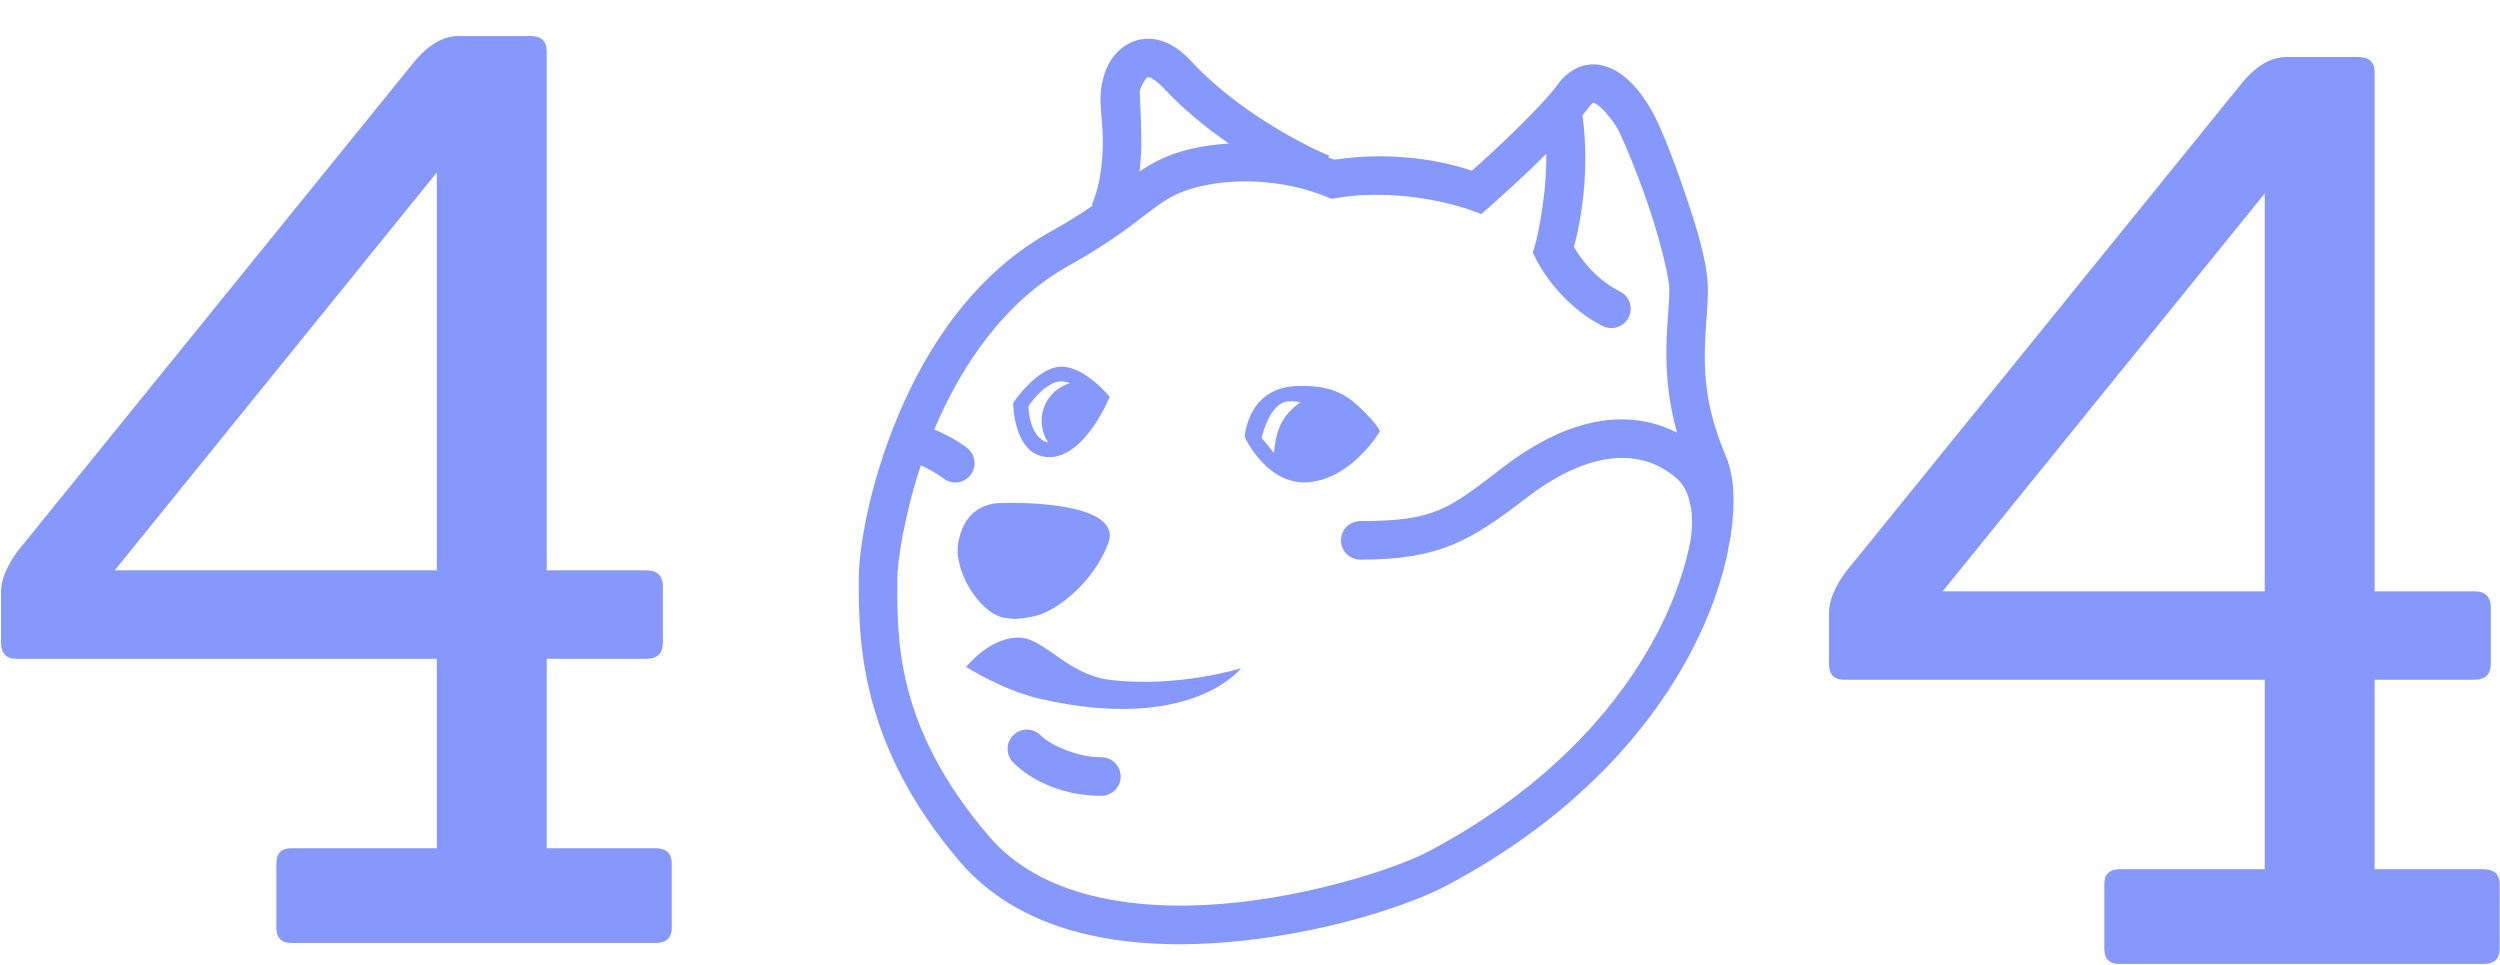
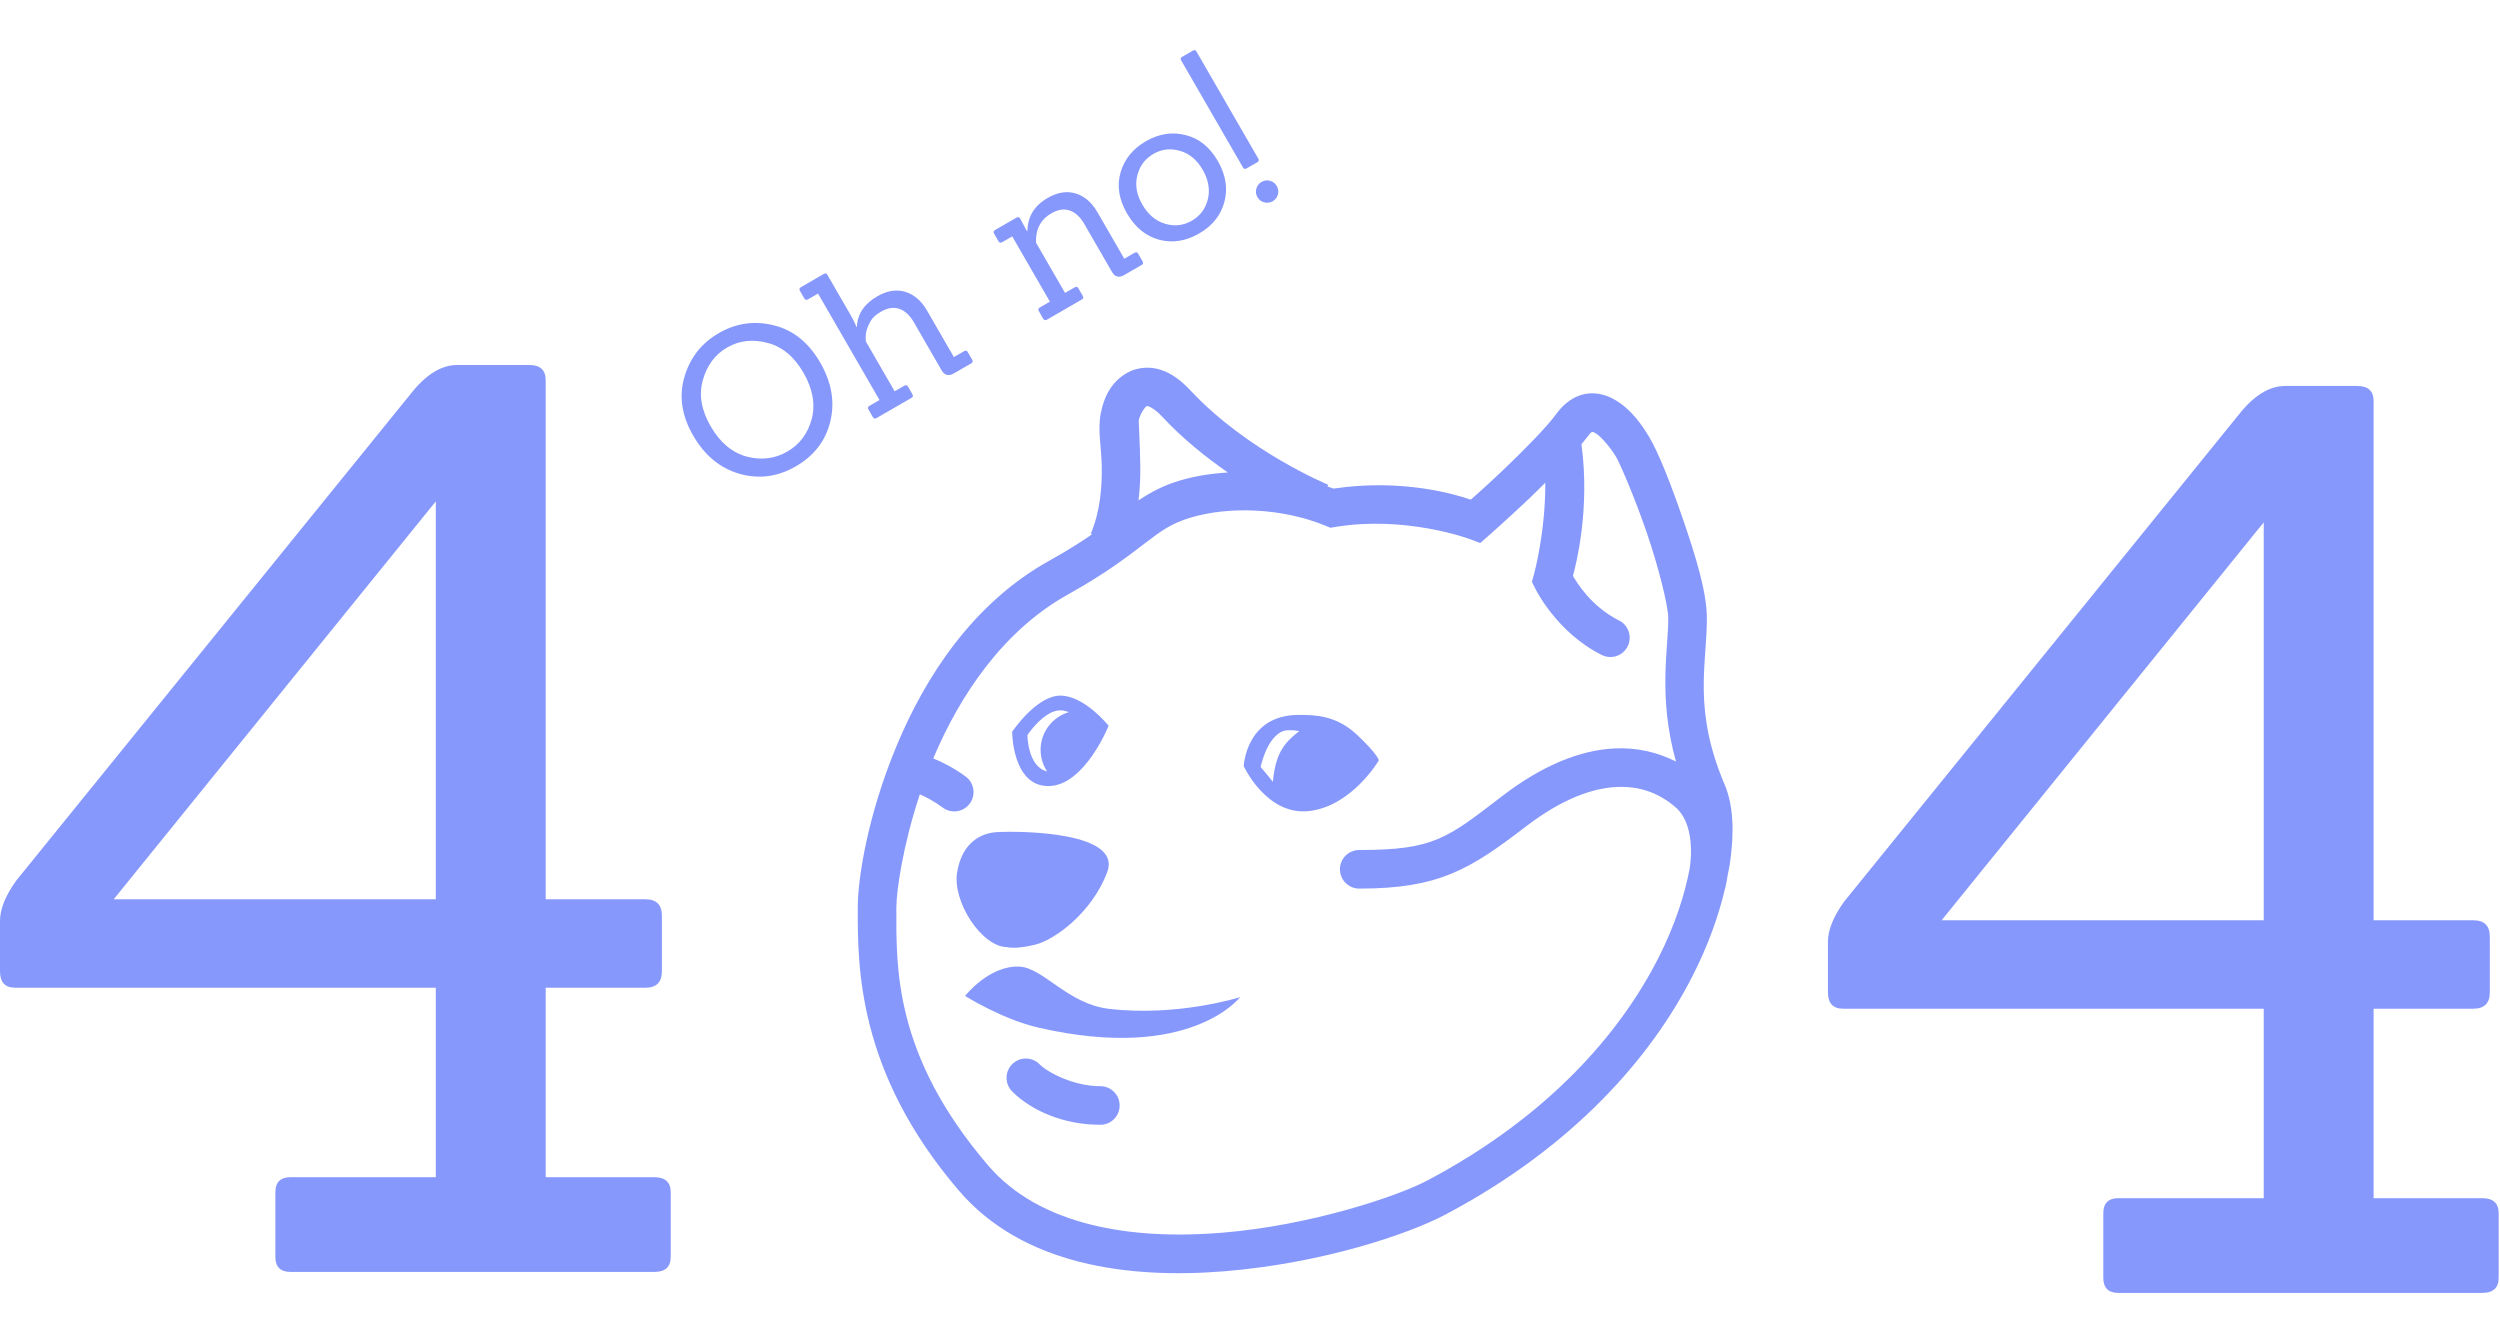
- <svg xmlns="http://www.w3.org/2000/svg" width="570" height="220" viewBox="0 0 570 220" fill="none">
-   <path d="M261.095 8.86C259.861 8.95 258.672 9.266 257.649 9.78C253.559 11.836 251.917 15.681 251.23 19.121C250.436 23.096 251.347 26.553 251.427 31.35C251.507 36.147 251.073 41.575 248.935 46.707L249.219 46.827C246.645 48.603 243.559 50.563 239.534 52.8C221.972 62.558 211.138 79.434 204.617 95.141C198.096 110.848 195.8 125.143 195.8 132C195.8 145.091 195.551 169.275 218.857 196.462C233.469 213.509 257.554 216.62 279.383 214.852C301.212 213.085 321.026 206.57 329.863 201.884C359.238 186.307 376.767 165.917 386.143 147.503C389.735 140.448 392.114 133.7 393.542 127.574C393.548 127.554 393.554 127.534 393.559 127.514C393.581 127.443 393.601 127.371 393.62 127.299C393.62 127.299 393.907 126.161 394.17 124.394C394.307 123.65 394.5 122.865 394.608 122.143C395.72 114.692 395.44 108.567 393.448 103.881C386.166 86.749 389.4 76.485 389.4 66C389.4 60.009 386.836 51.805 384.02 43.587C381.205 35.37 378.373 28.18 376.252 24.647C374.562 21.832 372.239 18.423 368.534 16.216C366.682 15.113 364.228 14.318 361.608 14.824C358.988 15.33 356.698 17.086 355.016 19.439C353.048 22.194 347.587 27.775 342.822 32.287C338.955 35.948 336.747 37.882 335.577 38.921C332.113 37.744 320.082 34.057 304.296 36.395C303.832 36.219 303.355 36.085 302.887 35.922L303.05 35.518C303.05 35.518 284.667 27.955 271.648 14.008C269.484 11.689 267.279 10.086 264.834 9.298C263.611 8.905 262.33 8.77 261.095 8.86ZM261.602 17.643C261.744 17.572 261.637 17.508 262.135 17.669C262.633 17.829 263.736 18.425 265.212 20.006C269.962 25.095 275.21 29.276 280.182 32.725C276.343 32.957 272.611 33.55 269.148 34.59C265.368 35.724 262.497 37.29 259.823 39.084C260.15 36.282 260.259 33.602 260.219 31.204C260.128 25.795 259.837 20.987 259.866 20.84C260.169 19.325 261.319 17.785 261.602 17.643ZM363.275 23.47C363.257 23.473 363.405 23.406 364.031 23.779C365.283 24.525 367.422 27.036 368.706 29.176C369.56 30.597 372.991 38.554 375.693 46.441C378.395 54.327 380.6 63.191 380.6 66C380.6 73.081 378.253 83.924 382.353 98.63C378.238 96.542 373.477 95.375 368.251 95.648C360.5 96.054 351.943 99.448 342.727 106.511C330.168 116.135 327.208 118.8 310.2 118.8C309.617 118.792 309.038 118.899 308.497 119.117C307.956 119.334 307.464 119.657 307.048 120.066C306.633 120.476 306.303 120.964 306.078 121.502C305.853 122.04 305.737 122.617 305.737 123.2C305.737 123.783 305.853 124.36 306.078 124.898C306.303 125.436 306.633 125.924 307.048 126.333C307.464 126.743 307.956 127.066 308.497 127.283C309.038 127.5 309.617 127.608 310.2 127.6C328.392 127.6 335.447 123.164 348.073 113.489C356.281 107.198 363.182 104.729 368.706 104.44C374.231 104.15 378.554 105.916 382.155 108.96C384.758 111.16 385.693 114.878 385.773 118.516C385.811 120.246 385.657 121.789 385.49 122.959C384.364 128.956 382.128 135.983 378.297 143.507C369.738 160.317 353.589 179.346 325.738 194.116C318.915 197.733 299.126 204.421 278.67 206.078C258.213 207.735 237.331 204.491 225.543 190.738C203.872 165.459 204.6 145.308 204.6 132C204.6 128.205 206.068 117.795 209.954 106.107C211.32 106.696 213.096 107.609 215.196 109.149C216.137 109.84 217.315 110.128 218.468 109.951C219.622 109.774 220.659 109.145 221.349 108.204C222.04 107.263 222.328 106.085 222.151 104.932C221.974 103.778 221.345 102.741 220.404 102.051C217.648 100.029 215.058 98.759 213.013 97.917C219.082 83.539 228.908 68.773 243.813 60.491C252.576 55.623 257.604 51.661 261.37 48.795C265.137 45.929 267.353 44.318 271.674 43.02C280.456 40.384 292.554 40.795 302.423 44.859L303.583 45.332L304.812 45.126C320.729 42.511 335.251 47.876 335.251 47.876L337.726 48.812L339.711 47.068C339.711 47.068 343.977 43.316 348.872 38.68C350.096 37.521 351.314 36.278 352.559 35.062C352.623 46.363 349.972 55.98 349.972 55.98L349.499 57.63L350.264 59.168C350.264 59.168 355.058 69.149 365.432 74.336C365.949 74.594 366.512 74.749 367.088 74.79C367.665 74.831 368.244 74.758 368.792 74.575C369.34 74.392 369.847 74.103 370.284 73.725C370.72 73.346 371.078 72.885 371.337 72.368C371.595 71.851 371.749 71.288 371.79 70.712C371.831 70.136 371.758 69.557 371.575 69.008C371.392 68.46 371.103 67.953 370.725 67.517C370.346 67.08 369.885 66.722 369.368 66.464C363.047 63.304 359.733 57.807 358.866 56.298C359.63 53.476 362.784 41.059 360.809 26.28C361.271 25.705 361.797 25.102 362.184 24.561C362.98 23.447 363.293 23.466 363.275 23.47ZM242 83.6C236.5 83.6 231 91.85 231 91.85C231 91.85 231 104.225 239.25 104.225C247.5 104.225 253 90.475 253 90.475C253 90.475 247.5 83.6 242 83.6ZM241.991 86.951C242.647 86.951 243.296 87.126 243.934 87.364C240.211 88.468 237.488 91.879 237.488 95.958C237.488 97.775 238.038 99.465 238.966 100.882C234.496 99.808 234.489 92.58 234.489 92.58C234.489 92.58 238.238 86.951 241.991 86.951ZM296.33 88C284.3 88 283.8 99.679 283.8 99.679C283.8 99.679 289.02 111.071 298.762 109.914C308.508 108.761 314.6 98.381 314.6 98.381C314.6 98.381 314.598 97.226 309.727 92.615C304.852 87.999 299.894 88 296.33 88ZM294.018 91.489C294.735 91.489 295.561 91.493 296.45 91.695C292.754 94.573 291.05 97.01 290.443 103.262C288.775 101.128 287.65 99.876 287.65 99.876C287.65 99.876 289.394 91.489 294.018 91.489ZM227.588 114.718C223.985 114.907 219.606 116.998 218.462 123.844C217.327 130.686 224.163 140.946 229.866 140.946C229.866 140.946 231.714 141.518 236.277 140.379C240.839 139.239 249.263 132.97 252.682 123.844C256.105 114.719 233.383 114.419 227.588 114.718ZM232.65 145.389C225.782 145.046 220.275 152.066 220.275 152.066C220.275 152.066 228.611 157.366 237.059 159.311C271.621 167.262 282.975 152.35 282.975 152.35C282.975 152.35 268.712 156.88 253.034 155.005C243.627 153.883 238.137 145.662 232.65 145.389ZM234.102 166.341C233.227 166.344 232.373 166.608 231.65 167.1C230.926 167.591 230.364 168.287 230.038 169.099C229.711 169.91 229.634 170.801 229.816 171.657C229.998 172.513 230.431 173.295 231.06 173.903C235.354 178.173 242.637 181.448 251.049 181.448C251.632 181.457 252.211 181.349 252.752 181.131C253.293 180.914 253.786 180.591 254.201 180.182C254.616 179.772 254.946 179.285 255.171 178.747C255.396 178.209 255.512 177.631 255.512 177.048C255.512 176.465 255.396 175.888 255.171 175.35C254.946 174.812 254.616 174.324 254.201 173.915C253.786 173.505 253.293 173.183 252.752 172.965C252.211 172.748 251.632 172.64 251.049 172.648C245.223 172.648 239.272 169.66 237.265 167.664C236.853 167.243 236.361 166.909 235.818 166.682C235.275 166.454 234.691 166.338 234.102 166.341V166.341Z" fill="#8798FD" />
-   <path d="M149.416 215H66.472C64.168 215 63.016 213.848 63.016 211.544V196.856C63.016 194.552 64.168 193.4 66.472 193.4H99.592V150.2H3.688C1.384 150.2 0.232 148.952 0.232 146.456V134.936C0.232 132.248 1.48 129.176 3.976 125.72L93.832 14.84C97.288 10.424 100.84 8.216 104.488 8.216H120.904C123.4 8.216 124.648 9.368 124.648 11.672V130.04H147.4C149.896 130.04 151.144 131.288 151.144 133.784V146.456C151.144 148.952 149.896 150.2 147.4 150.2H124.648V193.4H149.416C151.912 193.4 153.16 194.552 153.16 196.856V211.544C153.16 213.848 151.912 215 149.416 215ZM99.592 130.04V39.32L26.152 130.04H99.592Z" fill="#8798FD" />
-   <path d="M566.184 219.784H483.24C480.936 219.784 479.784 218.632 479.784 216.328V201.64C479.784 199.336 480.936 198.184 483.24 198.184H516.36V154.984H420.456C418.152 154.984 417 153.736 417 151.24V139.72C417 137.032 418.248 133.96 420.744 130.504L510.6 19.624C514.056 15.208 517.608 13 521.256 13H537.672C540.168 13 541.416 14.152 541.416 16.456V134.824H564.168C566.664 134.824 567.912 136.072 567.912 138.568V151.24C567.912 153.736 566.664 154.984 564.168 154.984H541.416V198.184H566.184C568.68 198.184 569.928 199.336 569.928 201.64V216.328C569.928 218.632 568.68 219.784 566.184 219.784ZM516.36 134.824V44.104L442.92 134.824H516.36Z" fill="#8798FD" />
+ <svg xmlns="http://www.w3.org/2000/svg" width="570" height="306" viewBox="0 0 570 306" fill="none">
+   <path d="M260.863 83.86C259.629 83.95 258.44 84.266 257.417 84.78C253.327 86.836 251.685 90.681 250.998 94.121C250.204 98.097 251.115 101.553 251.195 106.35C251.275 111.147 250.841 116.575 248.703 121.707L248.987 121.827C246.413 123.603 243.327 125.563 239.302 127.8C221.74 137.558 210.906 154.434 204.385 170.141C197.864 185.848 195.568 200.143 195.568 207C195.568 220.091 195.319 244.275 218.625 271.462C233.237 288.509 257.322 291.62 279.151 289.852C300.98 288.085 320.794 281.57 329.631 276.884C359.006 261.307 376.535 240.917 385.911 222.503C389.503 215.448 391.882 208.7 393.31 202.574C393.316 202.554 393.322 202.534 393.327 202.514C393.349 202.443 393.369 202.371 393.388 202.299C393.388 202.299 393.675 201.161 393.938 199.394C394.075 198.65 394.268 197.865 394.376 197.143C395.488 189.692 395.208 183.567 393.216 178.881C385.934 161.749 389.168 151.485 389.168 141C389.168 135.009 386.604 126.805 383.788 118.588C380.973 110.37 378.141 103.18 376.02 99.647C374.33 96.832 372.007 93.423 368.302 91.216C366.45 90.113 363.996 89.318 361.376 89.824C358.756 90.33 356.466 92.086 354.784 94.439C352.816 97.194 347.355 102.775 342.59 107.287C338.723 110.948 336.515 112.882 335.345 113.921C331.881 112.744 319.85 109.057 304.064 111.395C303.6 111.219 303.123 111.085 302.655 110.922L302.818 110.518C302.818 110.518 284.435 102.955 271.416 89.008C269.252 86.689 267.047 85.086 264.602 84.298C263.379 83.905 262.098 83.77 260.863 83.86ZM261.37 92.643C261.512 92.572 261.405 92.508 261.903 92.669C262.401 92.829 263.504 93.425 264.98 95.006C269.73 100.095 274.978 104.276 279.95 107.725C276.111 107.957 272.379 108.55 268.916 109.59C265.136 110.724 262.265 112.29 259.591 114.084C259.918 111.282 260.027 108.602 259.987 106.204C259.896 100.795 259.605 95.987 259.634 95.84C259.937 94.325 261.087 92.785 261.37 92.643ZM363.043 98.469C363.025 98.473 363.173 98.406 363.799 98.779C365.051 99.525 367.19 102.036 368.474 104.176C369.328 105.597 372.759 113.554 375.461 121.441C378.163 129.327 380.368 138.191 380.368 141C380.368 148.081 378.021 158.925 382.121 173.63C378.006 171.542 373.245 170.375 368.019 170.648C360.268 171.054 351.711 174.448 342.495 181.511C329.936 191.135 326.976 193.8 309.968 193.8C309.385 193.792 308.806 193.899 308.265 194.117C307.724 194.334 307.232 194.657 306.816 195.066C306.401 195.476 306.071 195.964 305.846 196.502C305.621 197.04 305.505 197.617 305.505 198.2C305.505 198.783 305.621 199.36 305.846 199.898C306.071 200.436 306.401 200.924 306.816 201.333C307.232 201.743 307.724 202.066 308.265 202.283C308.806 202.5 309.385 202.608 309.968 202.6C328.16 202.6 335.215 198.164 347.841 188.489C356.049 182.198 362.95 179.729 368.474 179.44C373.999 179.15 378.322 180.916 381.923 183.96C384.526 186.16 385.461 189.878 385.541 193.516C385.579 195.246 385.425 196.789 385.258 197.959C384.132 203.956 381.896 210.983 378.065 218.507C369.506 235.317 353.357 254.346 325.506 269.116C318.683 272.733 298.894 279.421 278.438 281.078C257.981 282.735 237.099 279.491 225.311 265.738C203.64 240.459 204.368 220.308 204.368 207C204.368 203.205 205.836 192.795 209.722 181.107C211.088 181.696 212.864 182.609 214.964 184.149C215.905 184.84 217.083 185.128 218.236 184.951C219.39 184.774 220.427 184.145 221.117 183.204C221.808 182.263 222.096 181.085 221.919 179.932C221.742 178.778 221.113 177.741 220.172 177.051C217.416 175.029 214.826 173.759 212.781 172.917C218.85 158.539 228.676 143.773 243.581 135.491C252.344 130.623 257.372 126.661 261.138 123.795C264.905 120.929 267.121 119.318 271.442 118.02C280.224 115.384 292.322 115.795 302.191 119.859L303.351 120.332L304.58 120.126C320.497 117.511 335.019 122.876 335.019 122.876L337.494 123.812L339.479 122.068C339.479 122.068 343.745 118.316 348.64 113.68C349.864 112.521 351.082 111.278 352.327 110.063C352.391 121.363 349.74 130.98 349.74 130.98L349.267 132.63L350.032 134.168C350.032 134.168 354.826 144.149 365.2 149.336C365.717 149.594 366.28 149.749 366.856 149.79C367.433 149.831 368.012 149.758 368.56 149.575C369.108 149.392 369.615 149.103 370.052 148.725C370.488 148.346 370.846 147.885 371.105 147.368C371.363 146.851 371.517 146.288 371.558 145.712C371.599 145.136 371.526 144.557 371.343 144.008C371.16 143.46 370.871 142.953 370.493 142.517C370.114 142.08 369.653 141.722 369.136 141.464C362.815 138.304 359.501 132.807 358.634 131.298C359.398 128.476 362.552 116.06 360.577 101.28C361.039 100.705 361.565 100.102 361.952 99.561C362.748 98.447 363.061 98.466 363.043 98.469ZM241.768 158.6C236.268 158.6 230.768 166.85 230.768 166.85C230.768 166.85 230.768 179.225 239.018 179.225C247.268 179.225 252.768 165.475 252.768 165.475C252.768 165.475 247.268 158.6 241.768 158.6ZM241.759 161.951C242.415 161.951 243.064 162.126 243.702 162.364C239.979 163.468 237.256 166.879 237.256 170.958C237.256 172.775 237.806 174.465 238.734 175.882C234.264 174.808 234.257 167.58 234.257 167.58C234.257 167.58 238.006 161.951 241.759 161.951ZM296.098 163C284.068 163 283.568 174.679 283.568 174.679C283.568 174.679 288.788 186.071 298.53 184.914C308.276 183.761 314.368 173.381 314.368 173.381C314.368 173.381 314.366 172.226 309.495 167.615C304.62 162.999 299.662 163 296.098 163ZM293.786 166.489C294.503 166.489 295.329 166.493 296.218 166.695C292.522 169.573 290.818 172.01 290.211 178.262C288.543 176.128 287.418 174.877 287.418 174.877C287.418 174.877 289.162 166.489 293.786 166.489ZM227.356 189.718C223.753 189.907 219.374 191.998 218.23 198.844C217.095 205.686 223.931 215.946 229.634 215.946C229.634 215.946 231.482 216.518 236.045 215.379C240.607 214.239 249.031 207.97 252.45 198.844C255.873 189.719 233.151 189.419 227.356 189.718ZM232.418 220.389C225.55 220.046 220.043 227.066 220.043 227.066C220.043 227.066 228.379 232.366 236.827 234.311C271.389 242.262 282.743 227.35 282.743 227.35C282.743 227.35 268.48 231.88 252.802 230.005C243.395 228.883 237.905 220.662 232.418 220.389ZM233.87 241.341C232.995 241.344 232.141 241.608 231.418 242.1C230.694 242.591 230.132 243.287 229.806 244.099C229.479 244.91 229.402 245.801 229.584 246.657C229.766 247.513 230.199 248.295 230.828 248.903C235.122 253.173 242.405 256.448 250.817 256.448C251.4 256.457 251.979 256.349 252.52 256.131C253.061 255.914 253.554 255.591 253.969 255.182C254.384 254.772 254.714 254.285 254.939 253.747C255.164 253.209 255.28 252.631 255.28 252.048C255.28 251.465 255.164 250.888 254.939 250.35C254.714 249.812 254.384 249.324 253.969 248.915C253.554 248.505 253.061 248.183 252.52 247.965C251.979 247.748 251.4 247.64 250.817 247.648C244.991 247.648 239.04 244.66 237.033 242.664C236.621 242.243 236.129 241.909 235.586 241.682C235.043 241.454 234.459 241.338 233.87 241.341Z" fill="#8798FD" />
+   <path d="M149.184 290H66.24C63.936 290 62.784 288.848 62.784 286.544V271.856C62.784 269.552 63.936 268.4 66.24 268.4H99.36V225.2H3.456C1.152 225.2 0 223.952 0 221.456V209.936C0 207.248 1.248 204.176 3.744 200.72L93.6 89.84C97.056 85.424 100.608 83.216 104.256 83.216H120.672C123.168 83.216 124.416 84.368 124.416 86.672V205.04H147.168C149.664 205.04 150.912 206.288 150.912 208.784V221.456C150.912 223.952 149.664 225.2 147.168 225.2H124.416V268.4H149.184C151.68 268.4 152.928 269.552 152.928 271.856V286.544C152.928 288.848 151.68 290 149.184 290ZM99.36 205.04V114.32L25.92 205.04H99.36Z" fill="#8798FD" />
+   <path d="M565.952 294.784H483.008C480.704 294.784 479.552 293.632 479.552 291.328V276.64C479.552 274.336 480.704 273.184 483.008 273.184H516.128V229.984H420.224C417.92 229.984 416.768 228.736 416.768 226.24V214.72C416.768 212.032 418.016 208.96 420.512 205.504L510.368 94.624C513.824 90.208 517.376 88 521.024 88H537.44C539.936 88 541.184 89.152 541.184 91.456V209.824H563.936C566.432 209.824 567.68 211.072 567.68 213.568V226.24C567.68 228.736 566.432 229.984 563.936 229.984H541.184V273.184H565.952C568.448 273.184 569.696 274.336 569.696 276.64V291.328C569.696 293.632 568.448 294.784 565.952 294.784ZM516.128 209.824V119.104L442.688 209.824H516.128Z" fill="#8798FD" />
+   <path d="M187.007 82.665C189.631 87.21 190.396 91.702 189.3 96.14C188.216 100.535 185.596 103.932 181.439 106.332C177.31 108.716 173.035 109.281 168.616 108.027C164.181 106.744 160.659 103.845 158.051 99.328C155.427 94.783 154.758 90.328 156.045 85.965C157.315 81.573 159.932 78.233 163.895 75.945C167.858 73.657 172.045 73.069 176.455 74.18C180.85 75.264 184.367 78.093 187.007 82.665ZM170.23 104.102C173.58 104.976 176.668 104.597 179.495 102.965C182.322 101.333 184.18 98.856 185.07 95.534C185.944 92.184 185.317 88.666 183.189 84.98C181.045 81.267 178.293 78.995 174.931 78.164C171.581 77.29 168.534 77.645 165.791 79.229C163.047 80.813 161.203 83.282 160.257 86.636C159.295 89.963 159.887 93.483 162.031 97.196C164.159 100.882 166.892 103.184 170.23 104.102ZM221.425 82.858L217.476 85.138C216.285 85.826 215.353 85.588 214.681 84.424L208.369 73.491C207.441 71.884 206.333 70.861 205.045 70.422C203.757 69.983 202.365 70.196 200.868 71.06C199.732 71.716 198.963 72.4 198.561 73.112C198.171 73.781 197.904 74.342 197.759 74.795C197.598 75.22 197.493 75.614 197.443 75.975C197.366 76.611 197.353 77.228 197.403 77.827L203.979 89.217L206.183 87.945C206.543 87.737 206.819 87.799 207.011 88.132L208.043 89.919C208.235 90.252 208.151 90.522 207.791 90.73L199.851 95.314C199.491 95.522 199.215 95.46 199.023 95.127L197.991 93.34C197.799 93.007 197.883 92.737 198.243 92.529L200.529 91.209L186.513 66.932L184.227 68.252C183.867 68.46 183.591 68.398 183.399 68.066L182.367 66.278C182.175 65.945 182.259 65.675 182.619 65.467L187.857 62.443C188.189 62.251 188.451 62.322 188.643 62.654L193.995 71.924C194.523 72.839 194.956 73.716 195.293 74.556L195.376 74.508C195.502 71.59 197.048 69.275 200.013 67.563C202.23 66.283 204.338 65.934 206.337 66.517C208.336 67.099 209.99 68.491 211.297 70.692L217.489 81.417L219.817 80.073C220.178 79.865 220.454 79.927 220.646 80.26L221.678 82.047C221.87 82.38 221.786 82.65 221.425 82.858ZM260.275 60.428L256.326 62.708C255.134 63.396 254.202 63.158 253.53 61.994L247.218 51.062C246.29 49.454 245.182 48.431 243.894 47.992C242.606 47.554 241.214 47.766 239.718 48.63C237.584 49.862 236.425 51.695 236.241 54.129C236.199 54.375 236.195 54.784 236.229 55.356L242.829 66.787L245.032 65.515C245.392 65.307 245.668 65.369 245.86 65.702L246.892 67.489C247.084 67.822 247 68.092 246.64 68.3L238.7 72.884C238.34 73.092 238.064 73.03 237.872 72.698L236.84 70.91C236.648 70.577 236.732 70.307 237.092 70.099L239.379 68.779L230.787 53.897L228.5 55.217C228.14 55.425 227.864 55.363 227.672 55.031L226.64 53.243C226.448 52.91 226.532 52.64 226.892 52.432L231.756 49.624C232.116 49.416 232.392 49.478 232.584 49.811L234.133 52.686L234.258 52.614C234.307 49.371 235.842 46.877 238.863 45.133C241.08 43.853 243.188 43.505 245.187 44.087C247.186 44.669 248.839 46.061 250.147 48.262L256.339 58.987L258.667 57.643C259.027 57.435 259.303 57.497 259.495 57.83L260.527 59.617C260.719 59.95 260.635 60.22 260.275 60.428ZM279.162 46.032C278.342 49.092 276.422 51.494 273.401 53.238C270.38 54.982 267.348 55.458 264.304 54.666C261.244 53.846 258.794 51.842 256.954 48.655C255.098 45.441 254.61 42.323 255.49 39.303C256.369 36.282 258.292 33.916 261.257 32.204C264.25 30.476 267.268 30.008 270.312 30.8C273.368 31.549 275.816 33.516 277.656 36.703C279.48 39.862 279.982 42.972 279.162 46.032ZM260.446 46.639C261.758 48.912 263.487 50.371 265.633 51.016C267.78 51.661 269.809 51.432 271.721 50.328C273.661 49.208 274.888 47.557 275.402 45.376C275.916 43.195 275.517 40.968 274.205 38.695C272.893 36.423 271.158 34.986 269.001 34.384C266.87 33.767 264.863 34.002 262.979 35.09C261.094 36.178 259.873 37.806 259.315 39.976C258.757 42.146 259.134 44.367 260.446 46.639ZM286.691 36.974L284.197 38.414C283.864 38.606 283.602 38.536 283.41 38.203L269.298 13.76C269.106 13.428 269.176 13.165 269.509 12.973L272.003 11.534C272.335 11.341 272.598 11.412 272.79 11.744L286.902 36.187C287.094 36.52 287.023 36.782 286.691 36.974ZM289.591 41.23C290.247 41.406 290.751 41.798 291.103 42.408C291.455 43.018 291.543 43.65 291.367 44.306C291.208 44.989 290.809 45.515 290.172 45.883C289.562 46.235 288.908 46.317 288.208 46.13C287.552 45.954 287.049 45.562 286.697 44.952C286.345 44.342 286.256 43.709 286.432 43.054C286.62 42.354 287.018 41.829 287.628 41.477C288.265 41.109 288.92 41.026 289.591 41.23Z" fill="#8798FD" />
</svg>
